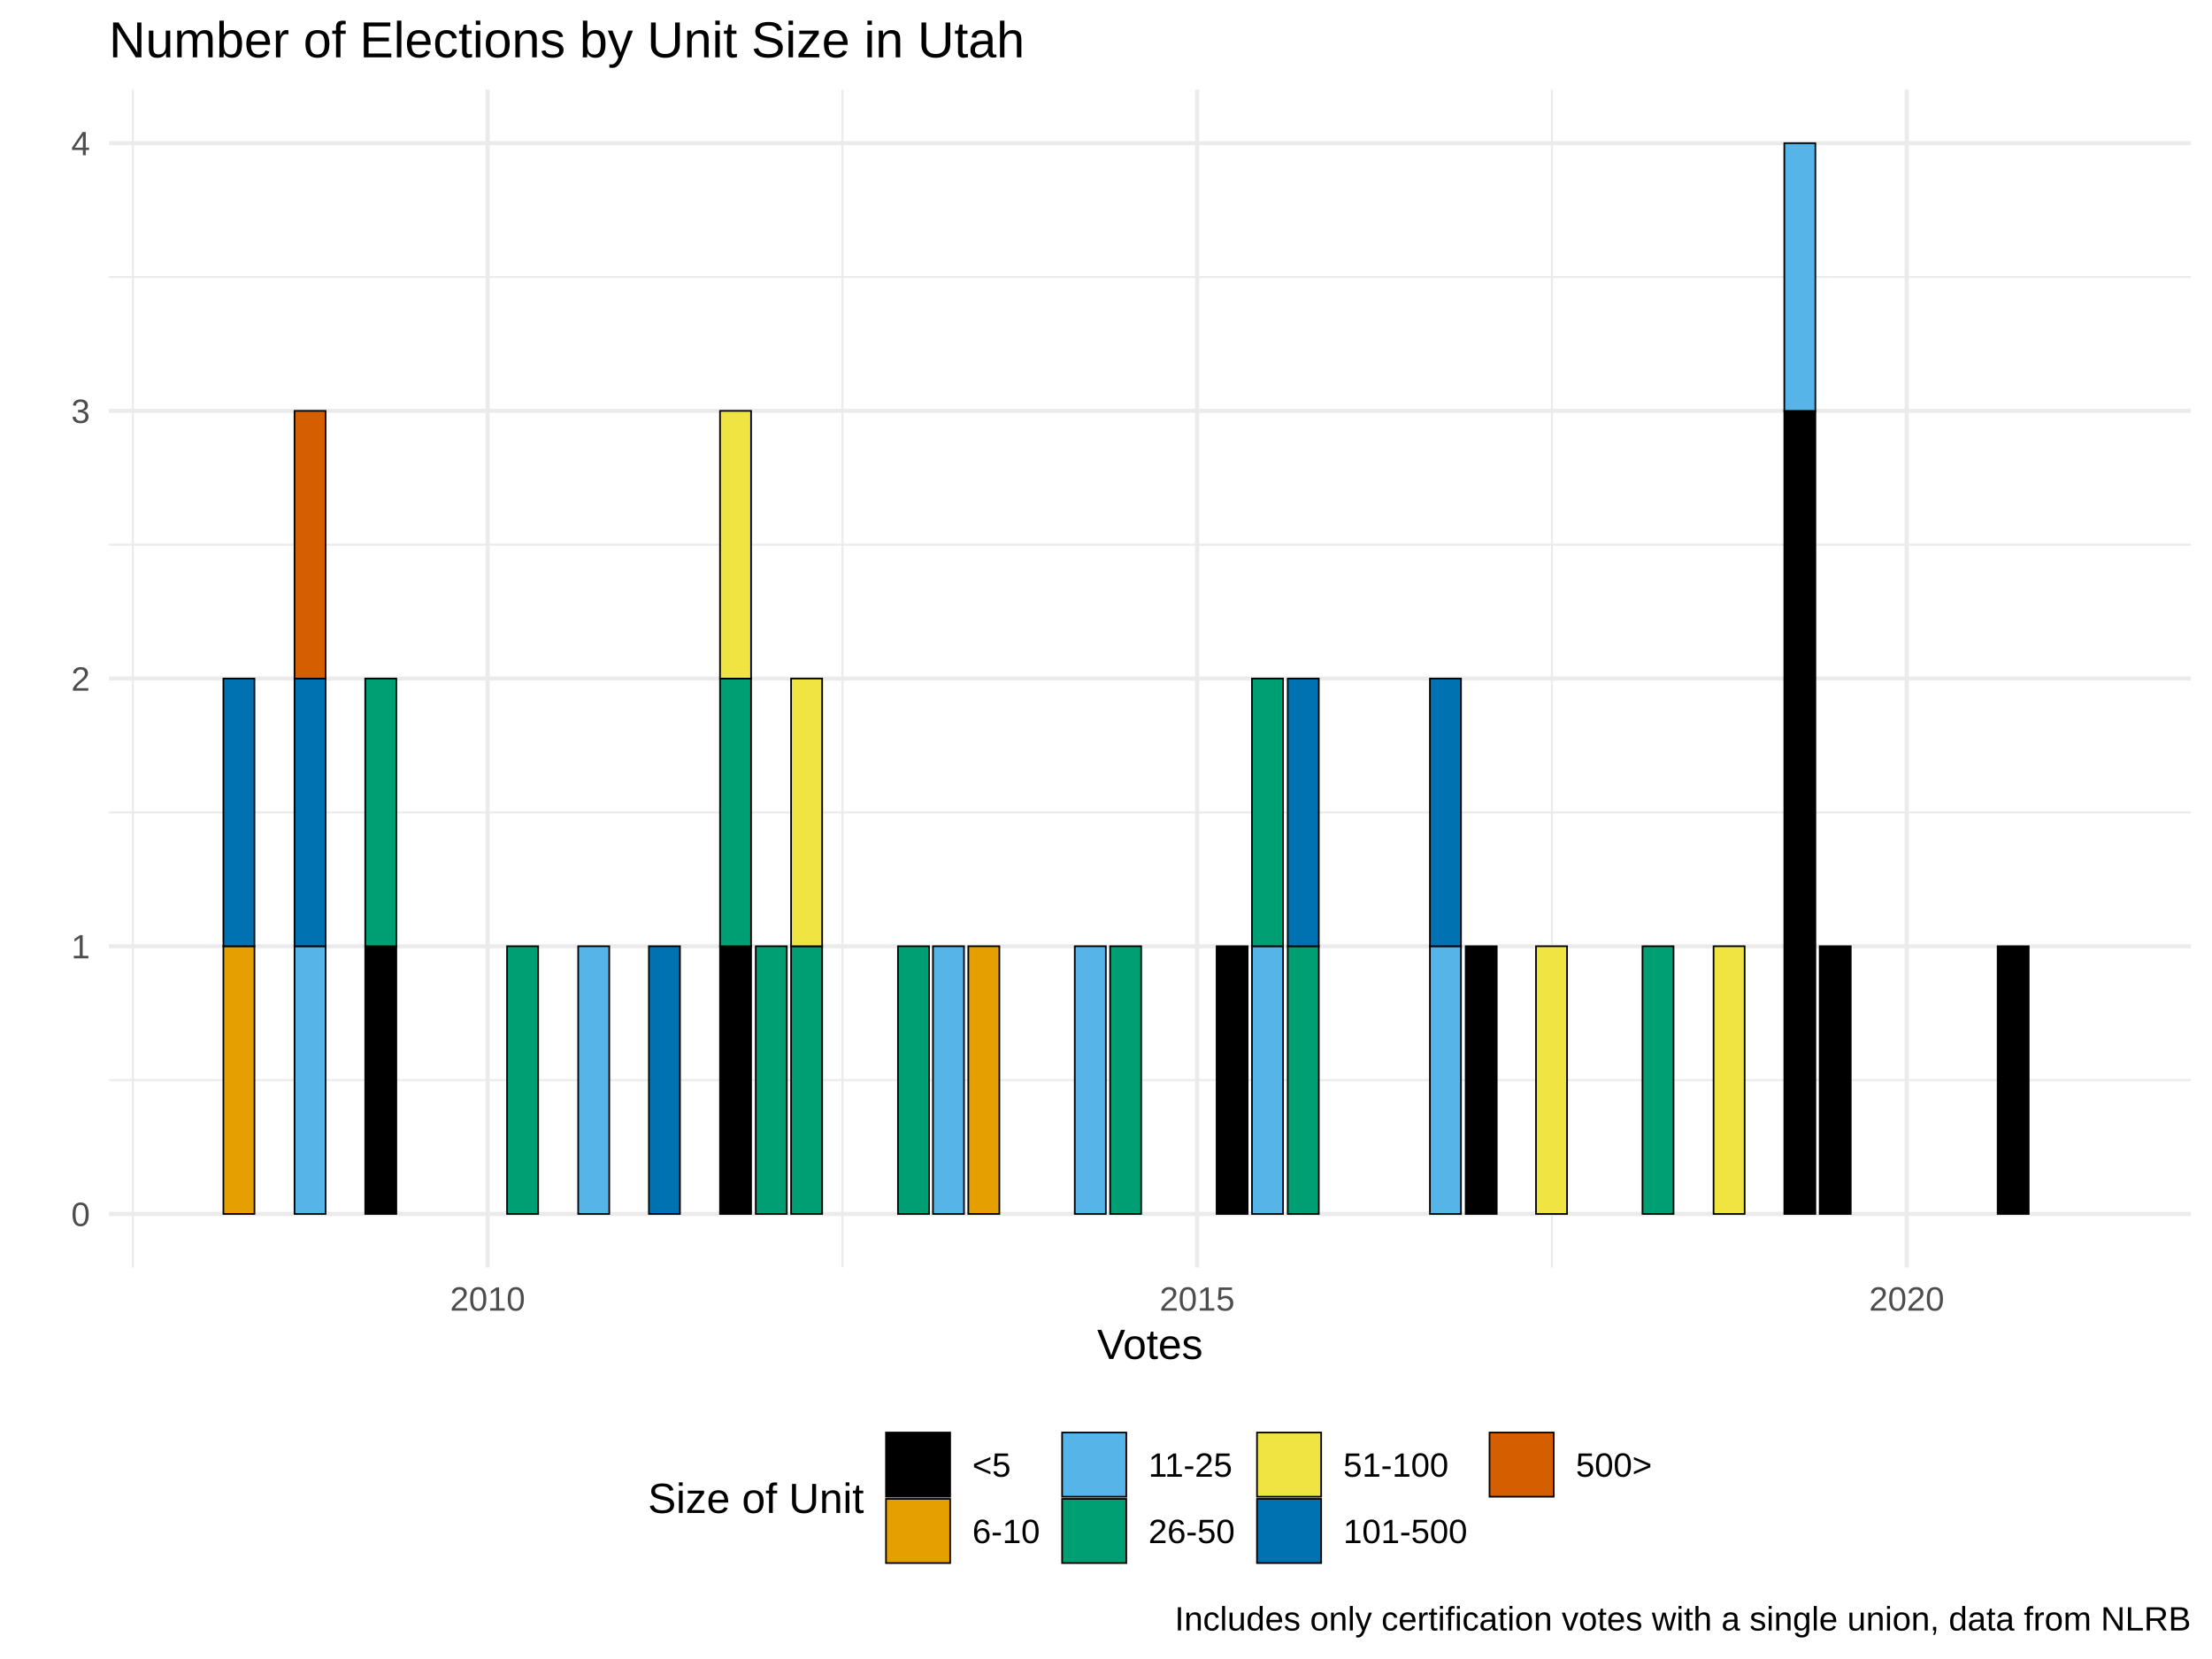
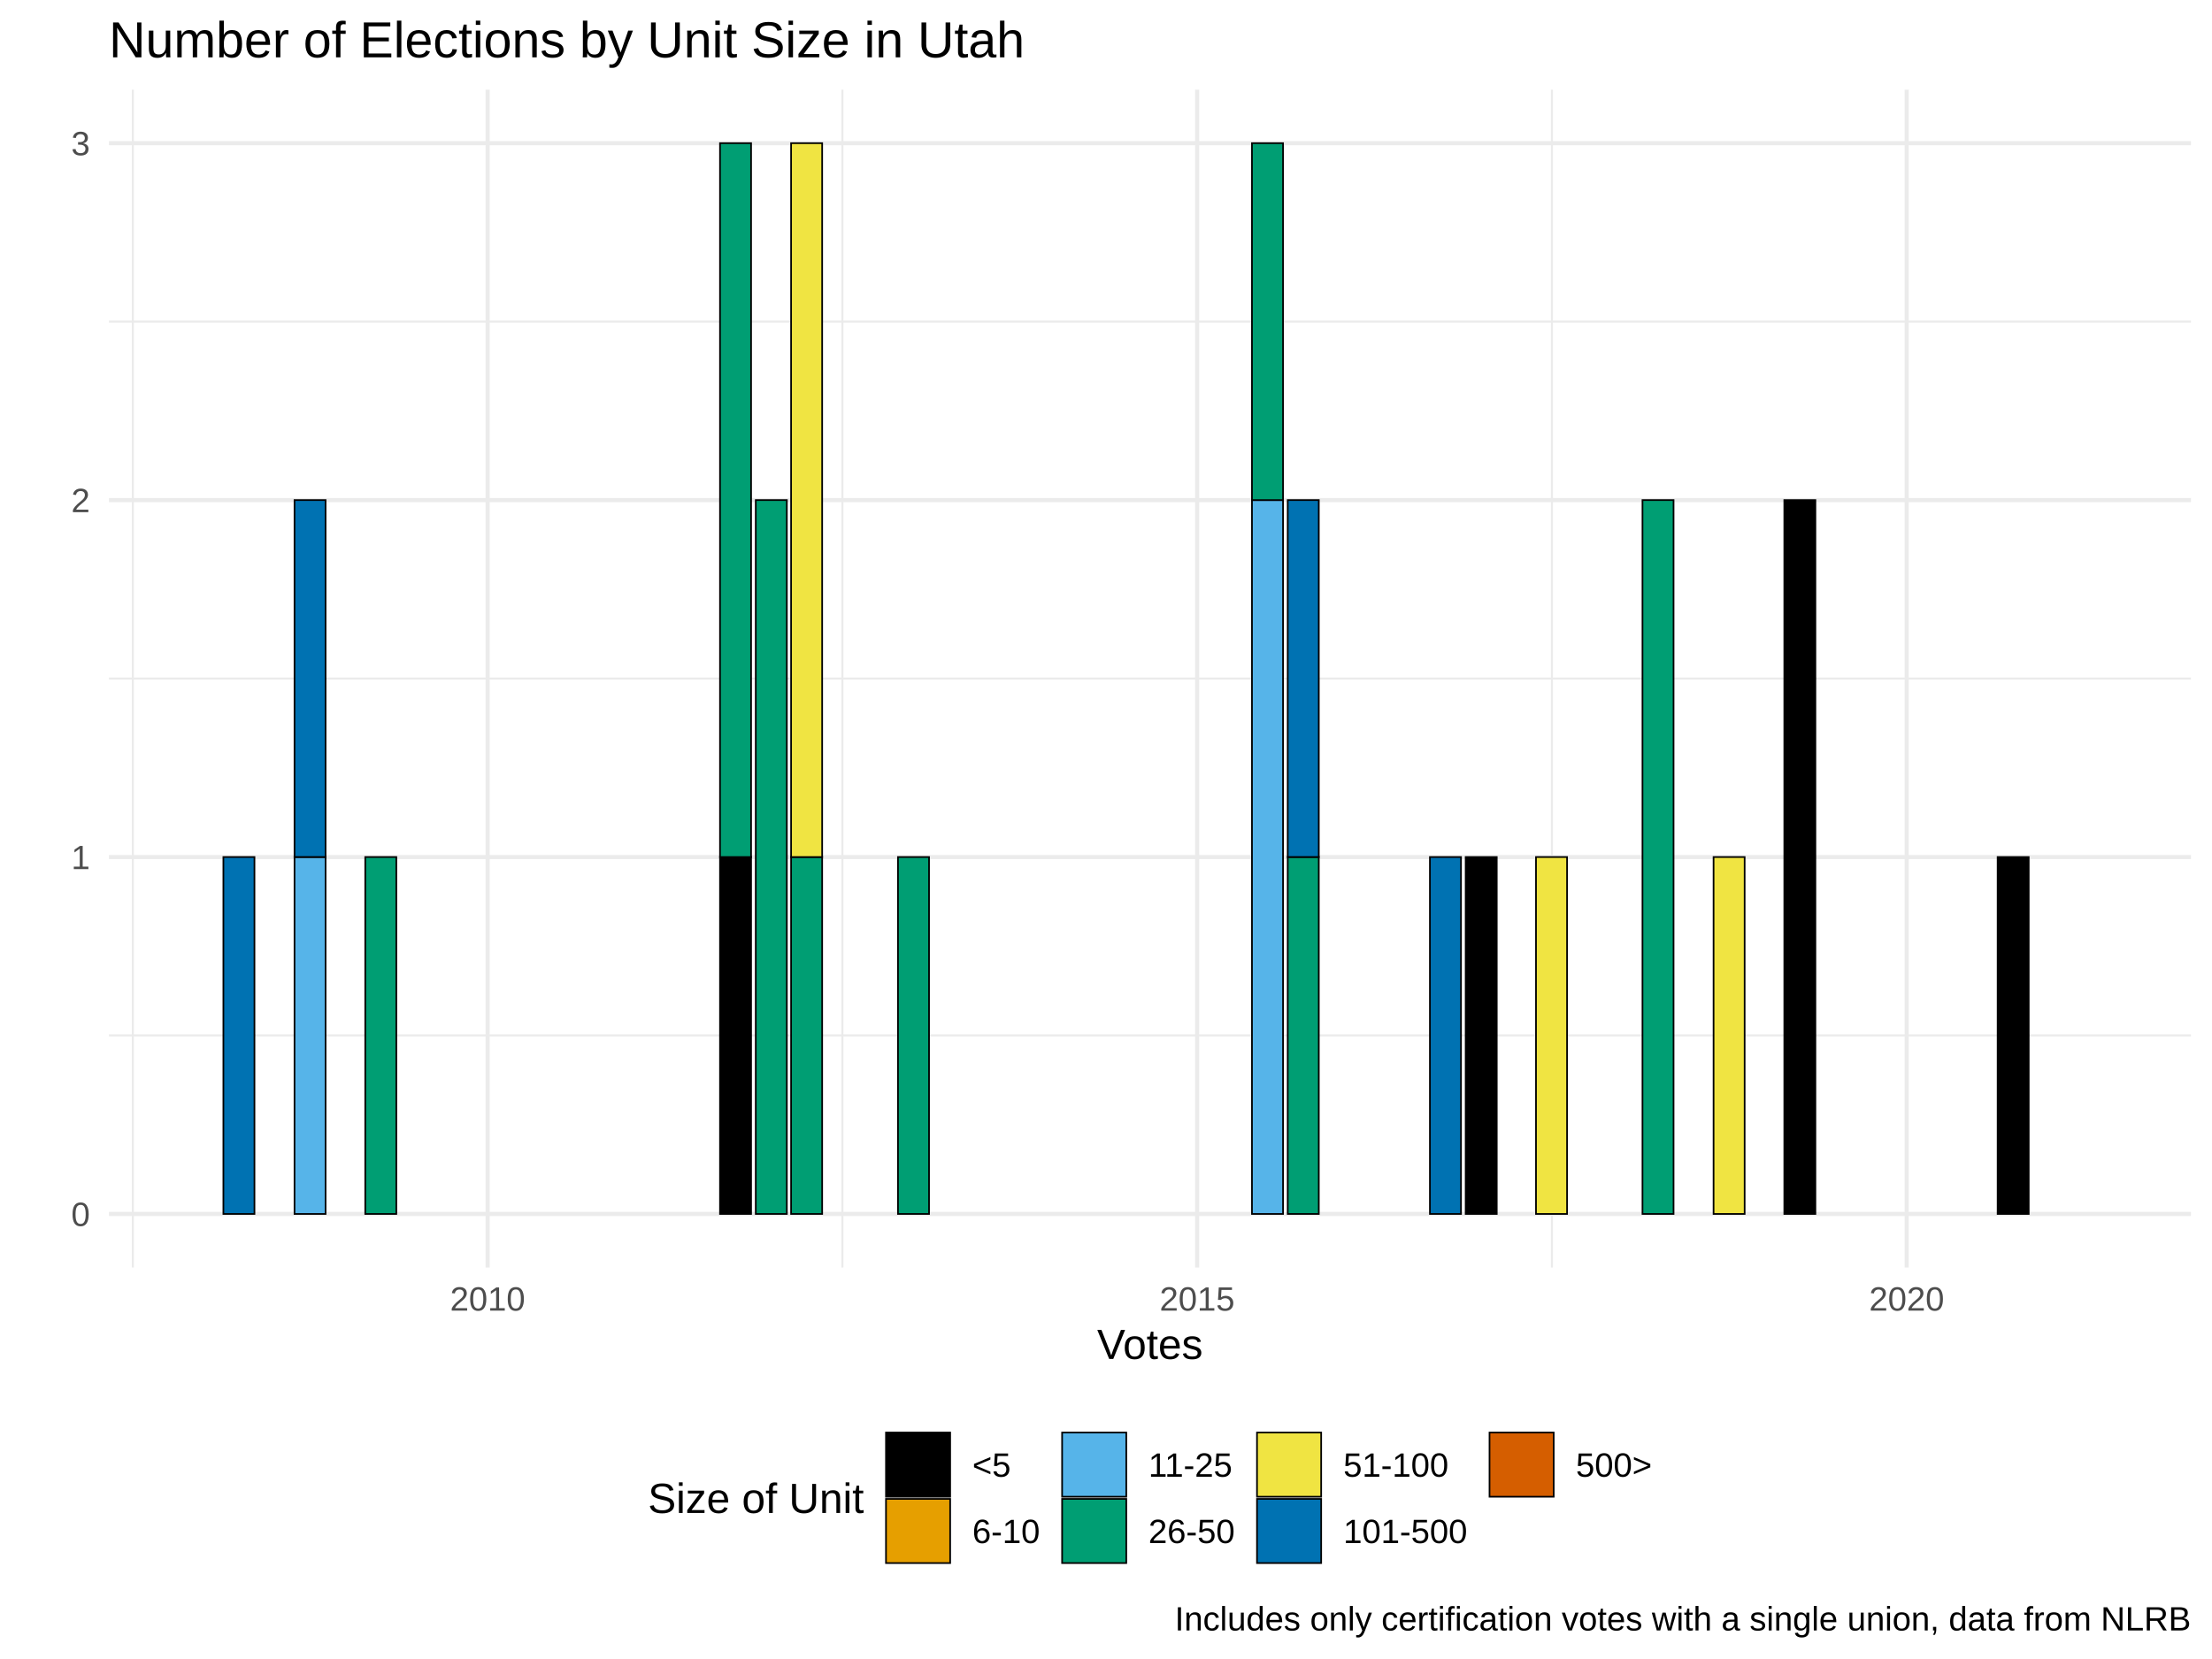
<svg xmlns="http://www.w3.org/2000/svg" class="svglite" width="576.00pt" height="432.00pt" viewBox="0 0 576.00 432.00">
  <defs>
    <style type="text/css">
    .svglite line, .svglite polyline, .svglite polygon, .svglite path, .svglite rect, .svglite circle {
      fill: none;
      stroke: #000000;
      stroke-linecap: round;
      stroke-linejoin: round;
      stroke-miterlimit: 10.00;
    }
  </style>
  </defs>
  <rect width="100%" height="100%" style="stroke: none; fill: #FFFFFF;" />
  <defs>
    <clipPath id="cpMC4wMHw1NzYuMDB8MC4wMHw0MzIuMDA=">
      <rect x="0.00" y="0.00" width="576.00" height="432.00" />
    </clipPath>
  </defs>
  <g clip-path="url(#cpMC4wMHw1NzYuMDB8MC4wMHw0MzIuMDA=)">
</g>
  <defs>
    <clipPath id="cpMjguMzd8NTcwLjUyfDIzLjM0fDMzMC4wNQ==">
      <rect x="28.37" y="23.34" width="542.15" height="306.71" />
    </clipPath>
  </defs>
  <g clip-path="url(#cpMjguMzd8NTcwLjUyfDIzLjM0fDMzMC4wNQ==)">
-     <polyline points="28.37,281.25 570.52,281.25 " style="stroke-width: 0.53; stroke: #EBEBEB; stroke-linecap: butt;" />
-     <polyline points="28.37,211.55 570.52,211.55 " style="stroke-width: 0.53; stroke: #EBEBEB; stroke-linecap: butt;" />
-     <polyline points="28.37,141.84 570.52,141.84 " style="stroke-width: 0.53; stroke: #EBEBEB; stroke-linecap: butt;" />
-     <polyline points="28.37,72.13 570.52,72.13 " style="stroke-width: 0.53; stroke: #EBEBEB; stroke-linecap: butt;" />
+     <polyline points="28.37,269.64 570.52,269.64 " style="stroke-width: 0.53; stroke: #EBEBEB; stroke-linecap: butt;" />
+     <polyline points="28.37,176.69 570.52,176.69 " style="stroke-width: 0.53; stroke: #EBEBEB; stroke-linecap: butt;" />
+     <polyline points="28.37,83.75 570.52,83.75 " style="stroke-width: 0.53; stroke: #EBEBEB; stroke-linecap: butt;" />
    <polyline points="34.60,330.05 34.60,23.34 " style="stroke-width: 0.53; stroke: #EBEBEB; stroke-linecap: butt;" />
    <polyline points="219.36,330.05 219.36,23.34 " style="stroke-width: 0.53; stroke: #EBEBEB; stroke-linecap: butt;" />
    <polyline points="404.12,330.05 404.12,23.34 " style="stroke-width: 0.53; stroke: #EBEBEB; stroke-linecap: butt;" />
    <polyline points="28.37,316.11 570.52,316.11 " style="stroke-width: 1.07; stroke: #EBEBEB; stroke-linecap: butt;" />
-     <polyline points="28.37,246.40 570.52,246.40 " style="stroke-width: 1.07; stroke: #EBEBEB; stroke-linecap: butt;" />
-     <polyline points="28.37,176.69 570.52,176.69 " style="stroke-width: 1.07; stroke: #EBEBEB; stroke-linecap: butt;" />
-     <polyline points="28.37,106.99 570.52,106.99 " style="stroke-width: 1.07; stroke: #EBEBEB; stroke-linecap: butt;" />
+     <polyline points="28.37,223.17 570.52,223.17 " style="stroke-width: 1.07; stroke: #EBEBEB; stroke-linecap: butt;" />
+     <polyline points="28.37,130.22 570.52,130.22 " style="stroke-width: 1.07; stroke: #EBEBEB; stroke-linecap: butt;" />
    <polyline points="28.37,37.28 570.52,37.28 " style="stroke-width: 1.07; stroke: #EBEBEB; stroke-linecap: butt;" />
    <polyline points="126.98,330.05 126.98,23.34 " style="stroke-width: 1.07; stroke: #EBEBEB; stroke-linecap: butt;" />
    <polyline points="311.74,330.05 311.74,23.34 " style="stroke-width: 1.07; stroke: #EBEBEB; stroke-linecap: butt;" />
    <polyline points="496.50,330.05 496.50,23.34 " style="stroke-width: 1.07; stroke: #EBEBEB; stroke-linecap: butt;" />
-     <rect x="95.11" y="246.40" width="8.09" height="69.71" style="stroke-width: 0.43; stroke-linecap: square; stroke-linejoin: miter; fill: #000000;" />
-     <rect x="187.49" y="246.40" width="8.09" height="69.71" style="stroke-width: 0.43; stroke-linecap: square; stroke-linejoin: miter; fill: #000000;" />
-     <rect x="316.80" y="246.40" width="8.09" height="69.71" style="stroke-width: 0.43; stroke-linecap: square; stroke-linejoin: miter; fill: #000000;" />
-     <rect x="381.66" y="246.40" width="8.09" height="69.71" style="stroke-width: 0.43; stroke-linecap: square; stroke-linejoin: miter; fill: #000000;" />
-     <rect x="464.63" y="106.99" width="8.09" height="209.12" style="stroke-width: 0.43; stroke-linecap: square; stroke-linejoin: miter; fill: #000000;" />
-     <rect x="473.84" y="246.40" width="8.09" height="69.71" style="stroke-width: 0.43; stroke-linecap: square; stroke-linejoin: miter; fill: #000000;" />
-     <rect x="520.18" y="246.40" width="8.09" height="69.71" style="stroke-width: 0.43; stroke-linecap: square; stroke-linejoin: miter; fill: #000000;" />
-     <rect x="58.17" y="246.40" width="8.09" height="69.71" style="stroke-width: 0.43; stroke-linecap: square; stroke-linejoin: miter; fill: #E69F00;" />
-     <rect x="252.14" y="246.40" width="8.09" height="69.71" style="stroke-width: 0.43; stroke-linecap: square; stroke-linejoin: miter; fill: #E69F00;" />
-     <rect x="76.69" y="246.40" width="8.09" height="69.71" style="stroke-width: 0.43; stroke-linecap: square; stroke-linejoin: miter; fill: #56B4E9;" />
-     <rect x="150.56" y="246.40" width="8.09" height="69.71" style="stroke-width: 0.43; stroke-linecap: square; stroke-linejoin: miter; fill: #56B4E9;" />
-     <rect x="242.94" y="246.40" width="8.09" height="69.71" style="stroke-width: 0.43; stroke-linecap: square; stroke-linejoin: miter; fill: #56B4E9;" />
-     <rect x="279.87" y="246.40" width="8.09" height="69.71" style="stroke-width: 0.43; stroke-linecap: square; stroke-linejoin: miter; fill: #56B4E9;" />
-     <rect x="326.01" y="246.40" width="8.09" height="69.71" style="stroke-width: 0.43; stroke-linecap: square; stroke-linejoin: miter; fill: #56B4E9;" />
-     <rect x="372.35" y="246.40" width="8.09" height="69.71" style="stroke-width: 0.43; stroke-linecap: square; stroke-linejoin: miter; fill: #56B4E9;" />
-     <rect x="464.63" y="37.28" width="8.09" height="69.71" style="stroke-width: 0.43; stroke-linecap: square; stroke-linejoin: miter; fill: #56B4E9;" />
-     <rect x="95.11" y="176.69" width="8.09" height="69.71" style="stroke-width: 0.43; stroke-linecap: square; stroke-linejoin: miter; fill: #009E73;" />
-     <rect x="132.04" y="246.40" width="8.09" height="69.71" style="stroke-width: 0.43; stroke-linecap: square; stroke-linejoin: miter; fill: #009E73;" />
-     <rect x="187.49" y="176.69" width="8.09" height="69.71" style="stroke-width: 0.43; stroke-linecap: square; stroke-linejoin: miter; fill: #009E73;" />
-     <rect x="196.80" y="246.40" width="8.09" height="69.71" style="stroke-width: 0.43; stroke-linecap: square; stroke-linejoin: miter; fill: #009E73;" />
-     <rect x="206.00" y="246.40" width="8.09" height="69.71" style="stroke-width: 0.43; stroke-linecap: square; stroke-linejoin: miter; fill: #009E73;" />
-     <rect x="233.83" y="246.40" width="8.09" height="69.71" style="stroke-width: 0.43; stroke-linecap: square; stroke-linejoin: miter; fill: #009E73;" />
-     <rect x="289.07" y="246.40" width="8.09" height="69.71" style="stroke-width: 0.43; stroke-linecap: square; stroke-linejoin: miter; fill: #009E73;" />
-     <rect x="326.01" y="176.69" width="8.09" height="69.71" style="stroke-width: 0.43; stroke-linecap: square; stroke-linejoin: miter; fill: #009E73;" />
-     <rect x="335.32" y="246.40" width="8.09" height="69.71" style="stroke-width: 0.43; stroke-linecap: square; stroke-linejoin: miter; fill: #009E73;" />
-     <rect x="427.70" y="246.40" width="8.09" height="69.71" style="stroke-width: 0.43; stroke-linecap: square; stroke-linejoin: miter; fill: #009E73;" />
-     <rect x="187.49" y="106.99" width="8.09" height="69.71" style="stroke-width: 0.43; stroke-linecap: square; stroke-linejoin: miter; fill: #F0E442;" />
-     <rect x="206.00" y="176.69" width="8.09" height="69.71" style="stroke-width: 0.43; stroke-linecap: square; stroke-linejoin: miter; fill: #F0E442;" />
-     <rect x="399.97" y="246.40" width="8.09" height="69.71" style="stroke-width: 0.43; stroke-linecap: square; stroke-linejoin: miter; fill: #F0E442;" />
-     <rect x="446.21" y="246.40" width="8.09" height="69.71" style="stroke-width: 0.43; stroke-linecap: square; stroke-linejoin: miter; fill: #F0E442;" />
-     <rect x="58.17" y="176.69" width="8.09" height="69.71" style="stroke-width: 0.43; stroke-linecap: square; stroke-linejoin: miter; fill: #0072B2;" />
-     <rect x="76.69" y="176.69" width="8.09" height="69.71" style="stroke-width: 0.43; stroke-linecap: square; stroke-linejoin: miter; fill: #0072B2;" />
-     <rect x="168.97" y="246.40" width="8.09" height="69.71" style="stroke-width: 0.43; stroke-linecap: square; stroke-linejoin: miter; fill: #0072B2;" />
-     <rect x="335.32" y="176.69" width="8.09" height="69.71" style="stroke-width: 0.43; stroke-linecap: square; stroke-linejoin: miter; fill: #0072B2;" />
-     <rect x="372.35" y="176.69" width="8.09" height="69.71" style="stroke-width: 0.43; stroke-linecap: square; stroke-linejoin: miter; fill: #0072B2;" />
-     <rect x="76.69" y="106.99" width="8.09" height="69.71" style="stroke-width: 0.43; stroke-linecap: square; stroke-linejoin: miter; fill: #D55E00;" />
+     <rect x="187.49" y="223.17" width="8.09" height="92.94" style="stroke-width: 0.43; stroke-linecap: square; stroke-linejoin: miter; fill: #000000;" />
+     <rect x="381.66" y="223.17" width="8.09" height="92.94" style="stroke-width: 0.43; stroke-linecap: square; stroke-linejoin: miter; fill: #000000;" />
+     <rect x="464.63" y="130.22" width="8.09" height="185.89" style="stroke-width: 0.43; stroke-linecap: square; stroke-linejoin: miter; fill: #000000;" />
+     <rect x="520.18" y="223.17" width="8.09" height="92.94" style="stroke-width: 0.43; stroke-linecap: square; stroke-linejoin: miter; fill: #000000;" />
+     <rect x="76.69" y="223.17" width="8.09" height="92.94" style="stroke-width: 0.43; stroke-linecap: square; stroke-linejoin: miter; fill: #56B4E9;" />
+     <rect x="326.01" y="130.22" width="8.09" height="185.89" style="stroke-width: 0.43; stroke-linecap: square; stroke-linejoin: miter; fill: #56B4E9;" />
+     <rect x="95.11" y="223.17" width="8.09" height="92.94" style="stroke-width: 0.43; stroke-linecap: square; stroke-linejoin: miter; fill: #009E73;" />
+     <rect x="187.49" y="37.28" width="8.09" height="185.89" style="stroke-width: 0.43; stroke-linecap: square; stroke-linejoin: miter; fill: #009E73;" />
+     <rect x="196.80" y="130.22" width="8.09" height="185.89" style="stroke-width: 0.43; stroke-linecap: square; stroke-linejoin: miter; fill: #009E73;" />
+     <rect x="206.00" y="223.17" width="8.09" height="92.94" style="stroke-width: 0.43; stroke-linecap: square; stroke-linejoin: miter; fill: #009E73;" />
+     <rect x="233.83" y="223.17" width="8.09" height="92.94" style="stroke-width: 0.43; stroke-linecap: square; stroke-linejoin: miter; fill: #009E73;" />
+     <rect x="326.01" y="37.28" width="8.09" height="92.94" style="stroke-width: 0.43; stroke-linecap: square; stroke-linejoin: miter; fill: #009E73;" />
+     <rect x="335.32" y="223.17" width="8.09" height="92.94" style="stroke-width: 0.43; stroke-linecap: square; stroke-linejoin: miter; fill: #009E73;" />
+     <rect x="427.70" y="130.22" width="8.09" height="185.89" style="stroke-width: 0.43; stroke-linecap: square; stroke-linejoin: miter; fill: #009E73;" />
+     <rect x="206.00" y="37.28" width="8.09" height="185.89" style="stroke-width: 0.43; stroke-linecap: square; stroke-linejoin: miter; fill: #F0E442;" />
+     <rect x="399.97" y="223.17" width="8.09" height="92.94" style="stroke-width: 0.43; stroke-linecap: square; stroke-linejoin: miter; fill: #F0E442;" />
+     <rect x="446.21" y="223.17" width="8.09" height="92.94" style="stroke-width: 0.43; stroke-linecap: square; stroke-linejoin: miter; fill: #F0E442;" />
+     <rect x="58.17" y="223.17" width="8.09" height="92.94" style="stroke-width: 0.43; stroke-linecap: square; stroke-linejoin: miter; fill: #0072B2;" />
+     <rect x="76.69" y="130.22" width="8.09" height="92.94" style="stroke-width: 0.43; stroke-linecap: square; stroke-linejoin: miter; fill: #0072B2;" />
+     <rect x="335.32" y="130.22" width="8.09" height="92.94" style="stroke-width: 0.43; stroke-linecap: square; stroke-linejoin: miter; fill: #0072B2;" />
+     <rect x="372.35" y="223.17" width="8.09" height="92.94" style="stroke-width: 0.43; stroke-linecap: square; stroke-linejoin: miter; fill: #0072B2;" />
  </g>
  <g clip-path="url(#cpMC4wMHw1NzYuMDB8MC4wMHw0MzIuMDA=)">
    <text x="23.44" y="319.26" text-anchor="end" style="font-size: 8.80px; fill: #4D4D4D; font-family: Arial;" textLength="4.90px" lengthAdjust="spacingAndGlyphs">0</text>
-     <text x="23.44" y="249.55" text-anchor="end" style="font-size: 8.80px; fill: #4D4D4D; font-family: Arial;" textLength="4.90px" lengthAdjust="spacingAndGlyphs">1</text>
-     <text x="23.44" y="179.85" text-anchor="end" style="font-size: 8.80px; fill: #4D4D4D; font-family: Arial;" textLength="4.90px" lengthAdjust="spacingAndGlyphs">2</text>
-     <text x="23.44" y="110.14" text-anchor="end" style="font-size: 8.80px; fill: #4D4D4D; font-family: Arial;" textLength="4.90px" lengthAdjust="spacingAndGlyphs">3</text>
-     <text x="23.44" y="40.43" text-anchor="end" style="font-size: 8.80px; fill: #4D4D4D; font-family: Arial;" textLength="4.90px" lengthAdjust="spacingAndGlyphs">4</text>
+     <text x="23.44" y="226.32" text-anchor="end" style="font-size: 8.80px; fill: #4D4D4D; font-family: Arial;" textLength="4.90px" lengthAdjust="spacingAndGlyphs">1</text>
+     <text x="23.44" y="133.37" text-anchor="end" style="font-size: 8.80px; fill: #4D4D4D; font-family: Arial;" textLength="4.90px" lengthAdjust="spacingAndGlyphs">2</text>
+     <text x="23.44" y="40.43" text-anchor="end" style="font-size: 8.80px; fill: #4D4D4D; font-family: Arial;" textLength="4.90px" lengthAdjust="spacingAndGlyphs">3</text>
    <text x="126.98" y="341.29" text-anchor="middle" style="font-size: 8.80px; fill: #4D4D4D; font-family: Arial;" textLength="19.58px" lengthAdjust="spacingAndGlyphs">2010</text>
    <text x="311.74" y="341.29" text-anchor="middle" style="font-size: 8.80px; fill: #4D4D4D; font-family: Arial;" textLength="19.58px" lengthAdjust="spacingAndGlyphs">2015</text>
    <text x="496.50" y="341.29" text-anchor="middle" style="font-size: 8.80px; fill: #4D4D4D; font-family: Arial;" textLength="19.58px" lengthAdjust="spacingAndGlyphs">2020</text>
    <text x="299.45" y="353.87" text-anchor="middle" style="font-size: 11.00px; font-family: Arial;" textLength="28.13px" lengthAdjust="spacingAndGlyphs">Votes</text>
    <text x="168.72" y="393.97" style="font-size: 11.00px; font-family: Arial;" textLength="56.23px" lengthAdjust="spacingAndGlyphs">Size of Unit</text>
    <rect x="230.71" y="373.03" width="16.71" height="16.71" style="stroke-width: 0.43; stroke-linecap: square; stroke-linejoin: miter; fill: #000000;" />
    <rect x="230.71" y="390.31" width="16.71" height="16.71" style="stroke-width: 0.43; stroke-linecap: square; stroke-linejoin: miter; fill: #E69F00;" />
    <rect x="276.57" y="373.03" width="16.71" height="16.71" style="stroke-width: 0.43; stroke-linecap: square; stroke-linejoin: miter; fill: #56B4E9;" />
    <rect x="276.57" y="390.31" width="16.71" height="16.71" style="stroke-width: 0.43; stroke-linecap: square; stroke-linejoin: miter; fill: #009E73;" />
    <rect x="327.32" y="373.03" width="16.71" height="16.71" style="stroke-width: 0.43; stroke-linecap: square; stroke-linejoin: miter; fill: #F0E442;" />
    <rect x="327.32" y="390.31" width="16.71" height="16.71" style="stroke-width: 0.43; stroke-linecap: square; stroke-linejoin: miter; fill: #0072B2;" />
    <rect x="387.87" y="373.03" width="16.71" height="16.71" style="stroke-width: 0.43; stroke-linecap: square; stroke-linejoin: miter; fill: #D55E00;" />
    <text x="253.19" y="384.54" style="font-size: 8.80px; font-family: Arial;" textLength="10.04px" lengthAdjust="spacingAndGlyphs">&lt;5</text>
    <text x="253.19" y="401.82" style="font-size: 8.80px; font-family: Arial;" textLength="17.62px" lengthAdjust="spacingAndGlyphs">6-10</text>
    <text x="299.05" y="384.54" style="font-size: 8.80px; font-family: Arial;" textLength="22.51px" lengthAdjust="spacingAndGlyphs">11-25</text>
    <text x="299.05" y="401.82" style="font-size: 8.80px; font-family: Arial;" textLength="22.51px" lengthAdjust="spacingAndGlyphs">26-50</text>
    <text x="349.80" y="384.54" style="font-size: 8.80px; font-family: Arial;" textLength="27.41px" lengthAdjust="spacingAndGlyphs">51-100</text>
    <text x="349.80" y="401.82" style="font-size: 8.80px; font-family: Arial;" textLength="32.31px" lengthAdjust="spacingAndGlyphs">101-500</text>
    <text x="410.35" y="384.54" style="font-size: 8.80px; font-family: Arial;" textLength="19.83px" lengthAdjust="spacingAndGlyphs">500&gt;</text>
    <text x="28.37" y="14.94" style="font-size: 13.20px; font-family: Arial;" textLength="238.28px" lengthAdjust="spacingAndGlyphs">Number of Elections by Unit Size in Utah</text>
    <text x="570.52" y="424.57" text-anchor="end" style="font-size: 8.80px; font-family: Arial;" textLength="264.54px" lengthAdjust="spacingAndGlyphs">Includes only certification votes with a single union, data from NLRB</text>
  </g>
</svg>
